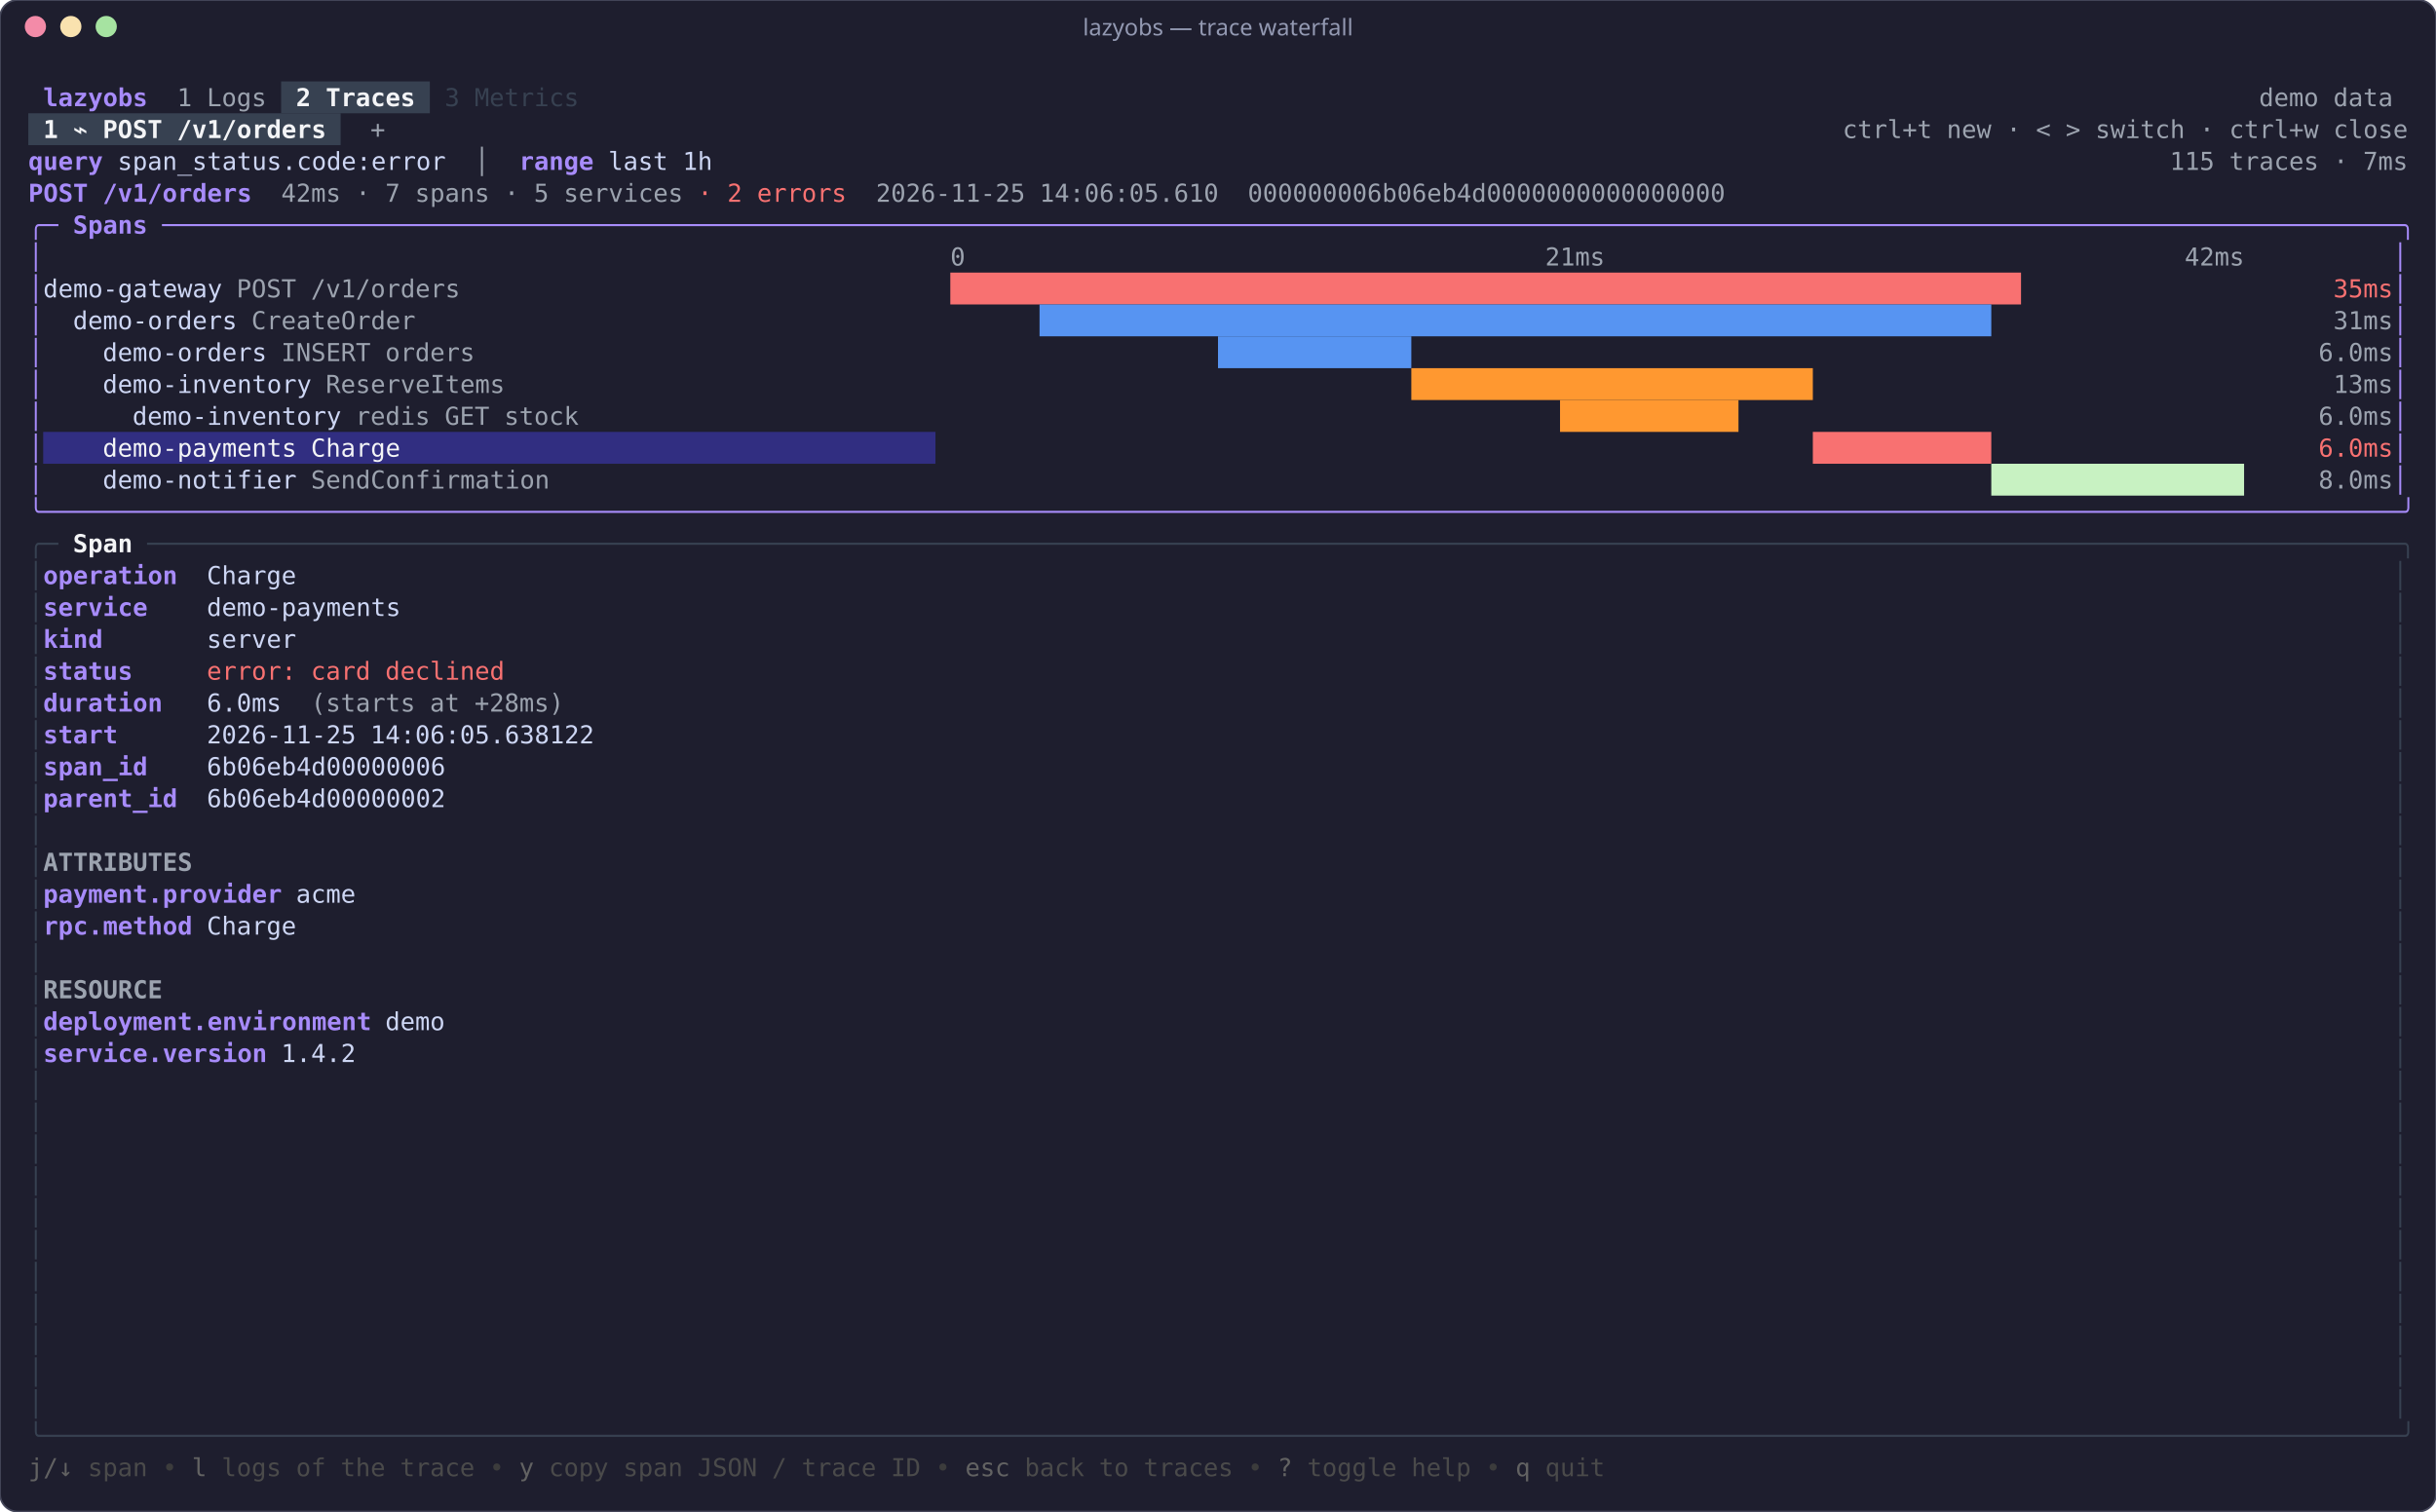
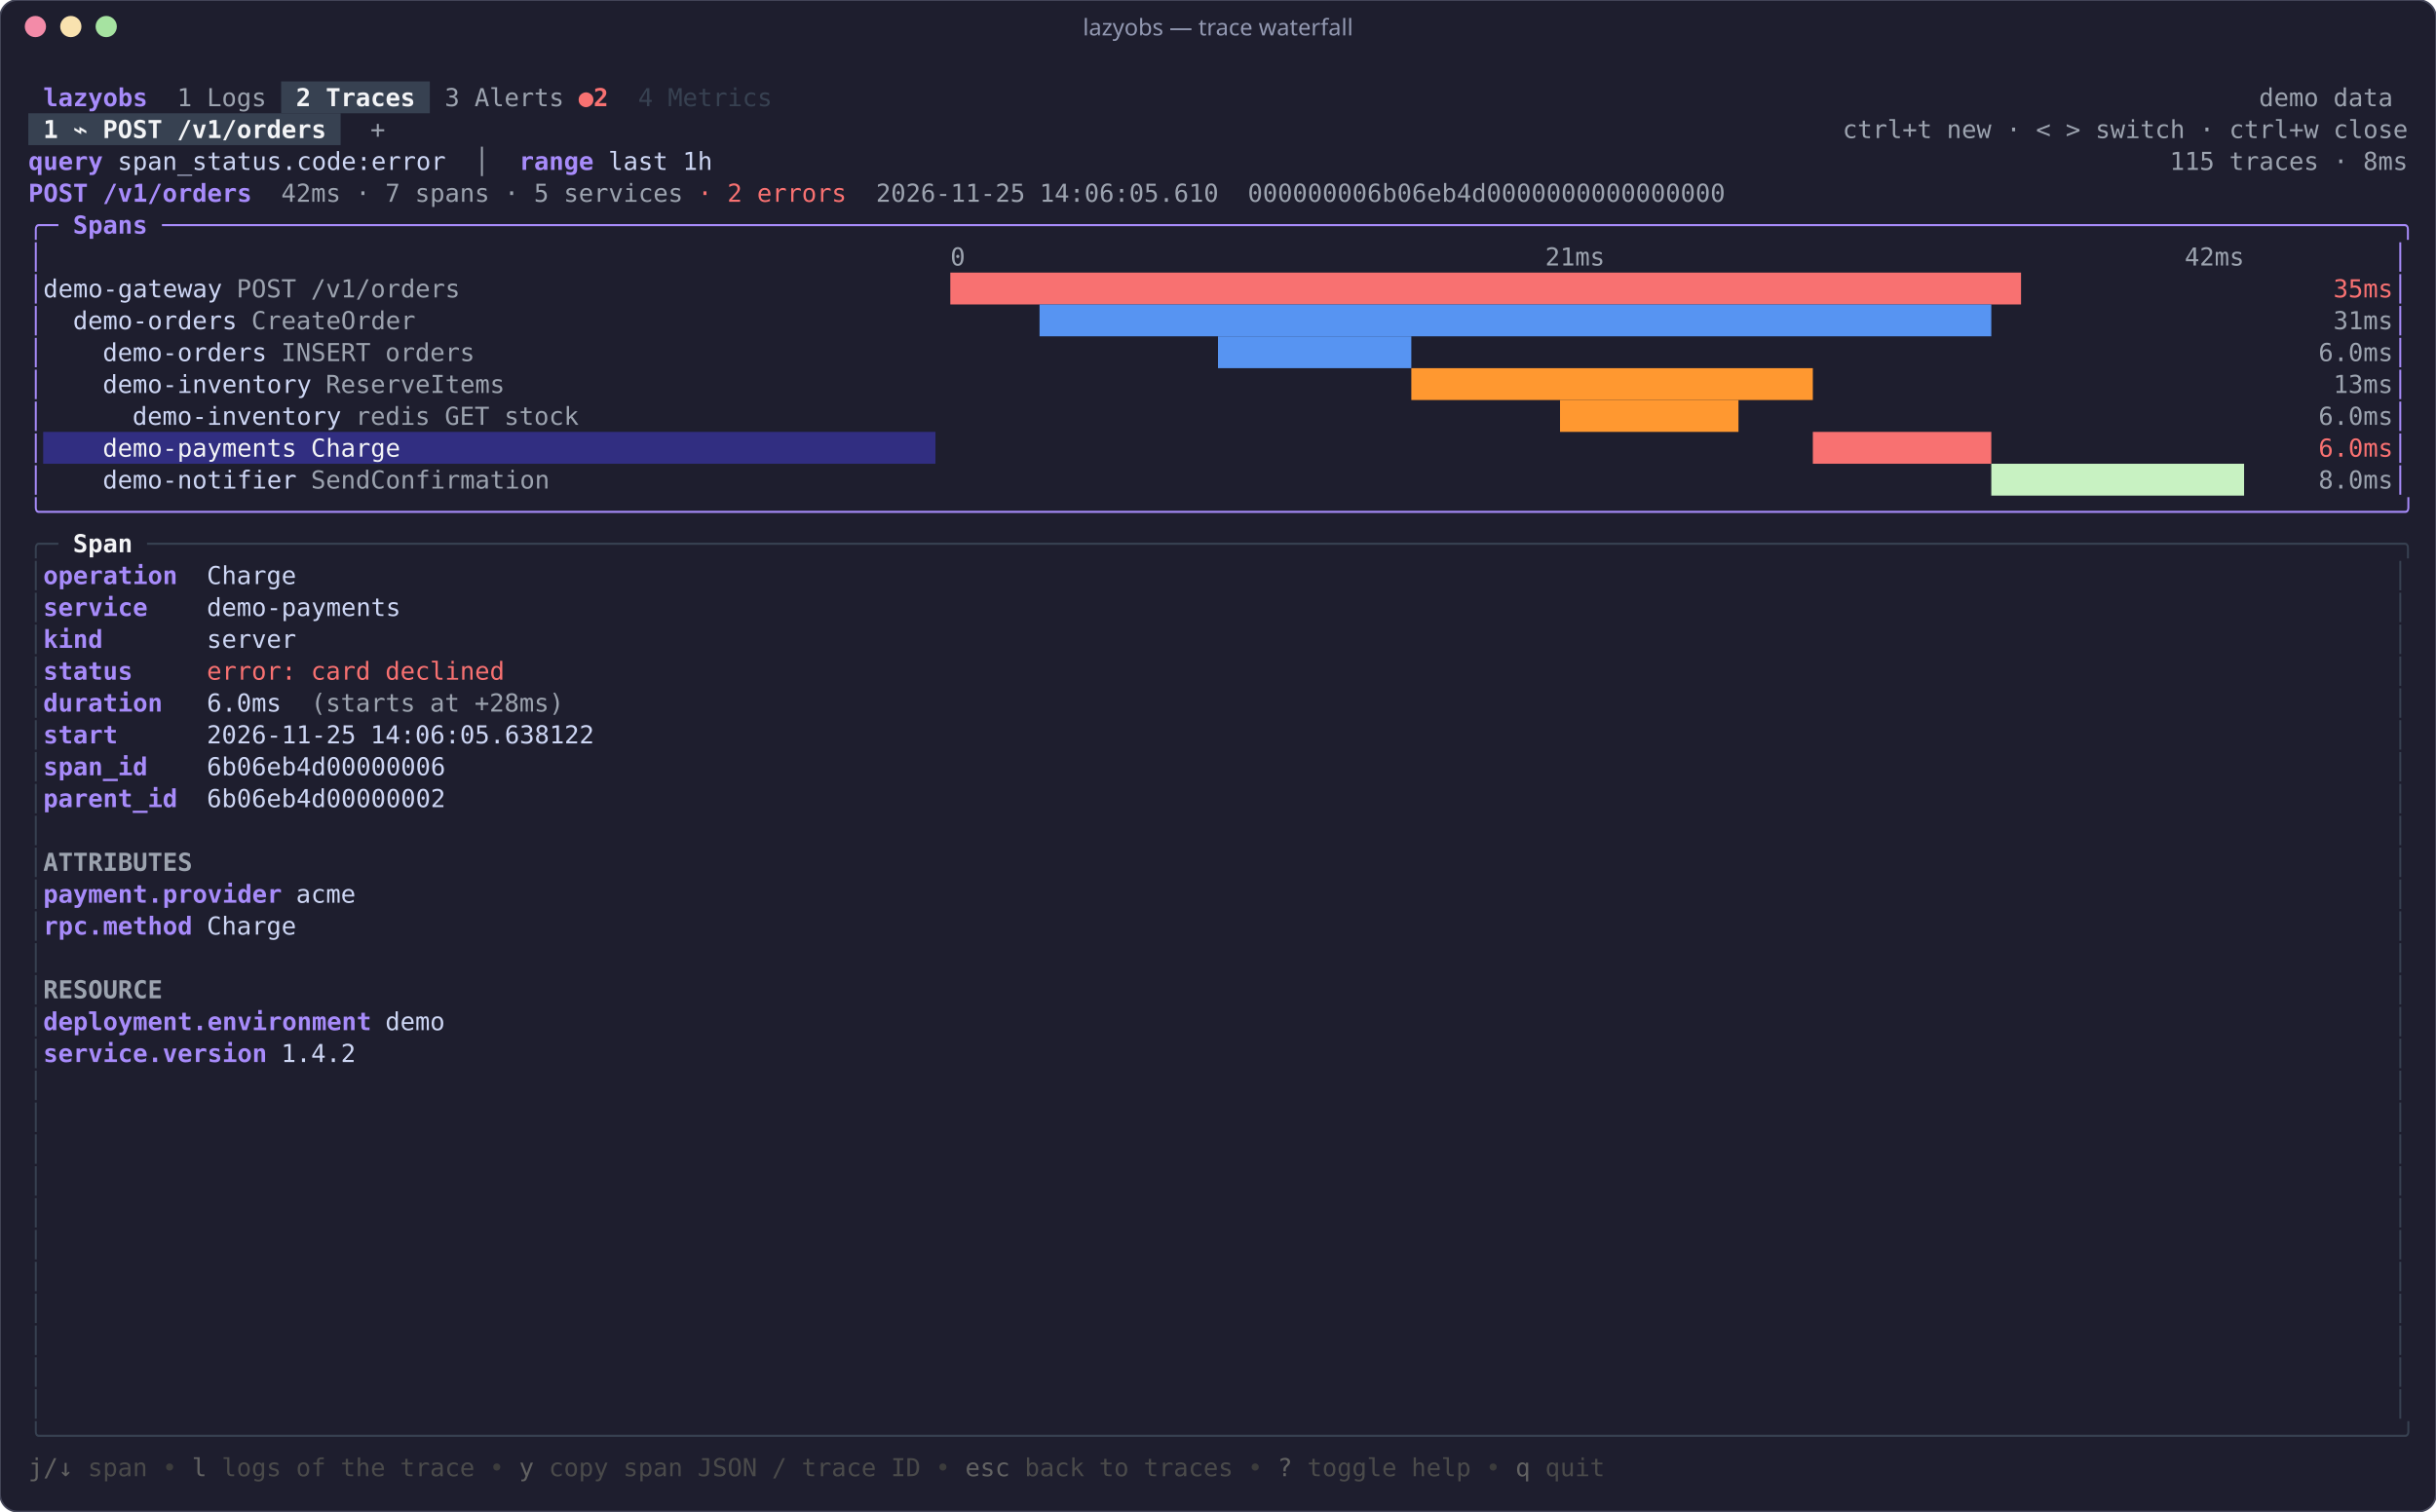
<svg xmlns="http://www.w3.org/2000/svg" width="1376" height="854" viewBox="0 0 1376 854">
  <rect width="100%" height="100%" rx="10" fill="#1e1e2e" stroke="#45475a" />
  <circle cx="20" cy="15" r="6" fill="#f38ba8" />
  <circle cx="40" cy="15" r="6" fill="#f9e2af" />
  <circle cx="60" cy="15" r="6" fill="#a6e3a1" />
  <text x="688" y="20" fill="#9399b2" font-family="sans-serif" font-size="13" text-anchor="middle">lazyobs — trace waterfall</text>
  <g font-family="JetBrains Mono, SF Mono, Menlo, Consolas, DejaVu Sans Mono, monospace" font-size="14" xml:space="preserve">
    <rect x="158.8" y="46.0" width="84.0" height="18.0" fill="#374151" />
    <text x="24.4" y="60.0" fill="#a78bfa" textLength="58.8" lengthAdjust="spacingAndGlyphs" font-weight="bold">lazyobs</text>
    <text x="100.0" y="60.0" fill="#9ca3af" textLength="8.4" lengthAdjust="spacingAndGlyphs">1</text>
    <text x="116.8" y="60.0" fill="#9ca3af" textLength="33.6" lengthAdjust="spacingAndGlyphs">Logs</text>
    <text x="167.2" y="60.0" fill="#f3f4f6" textLength="8.4" lengthAdjust="spacingAndGlyphs" font-weight="bold">2</text>
    <text x="184.0" y="60.0" fill="#f3f4f6" textLength="50.4" lengthAdjust="spacingAndGlyphs" font-weight="bold">Traces</text>
-     <text x="251.2" y="60.0" fill="#374151" textLength="8.4" lengthAdjust="spacingAndGlyphs">3</text>
-     <text x="268.0" y="60.0" fill="#374151" textLength="58.8" lengthAdjust="spacingAndGlyphs">Metrics</text>
+     <text x="251.2" y="60.0" fill="#9ca3af" textLength="8.4" lengthAdjust="spacingAndGlyphs">3</text>
+     <text x="268.0" y="60.0" fill="#9ca3af" textLength="50.4" lengthAdjust="spacingAndGlyphs">Alerts</text>
+     <text x="326.8" y="60.0" fill="#f87171" textLength="16.8" lengthAdjust="spacingAndGlyphs" font-weight="bold">●2</text>
+     <text x="360.4" y="60.0" fill="#374151" textLength="8.4" lengthAdjust="spacingAndGlyphs">4</text>
+     <text x="377.2" y="60.0" fill="#374151" textLength="58.8" lengthAdjust="spacingAndGlyphs">Metrics</text>
    <text x="1276.0" y="60.0" fill="#9ca3af" textLength="33.6" lengthAdjust="spacingAndGlyphs">demo</text>
    <text x="1318.0" y="60.0" fill="#9ca3af" textLength="33.6" lengthAdjust="spacingAndGlyphs">data</text>
    <rect x="16.0" y="64.0" width="176.4" height="18.0" fill="#374151" />
    <text x="24.4" y="78.0" fill="#f3f4f6" textLength="8.4" lengthAdjust="spacingAndGlyphs" font-weight="bold">1</text>
    <text x="41.2" y="78.0" fill="#f3f4f6" textLength="8.4" lengthAdjust="spacingAndGlyphs" font-weight="bold">⌁</text>
    <text x="58.0" y="78.0" fill="#f3f4f6" textLength="33.6" lengthAdjust="spacingAndGlyphs" font-weight="bold">POST</text>
    <text x="100.0" y="78.0" fill="#f3f4f6" textLength="84.0" lengthAdjust="spacingAndGlyphs" font-weight="bold">/v1/orders</text>
    <text x="209.2" y="78.0" fill="#9ca3af" textLength="8.4" lengthAdjust="spacingAndGlyphs">+</text>
    <text x="1040.8" y="78.0" fill="#9ca3af" textLength="50.4" lengthAdjust="spacingAndGlyphs">ctrl+t</text>
    <text x="1099.6" y="78.0" fill="#9ca3af" textLength="25.2" lengthAdjust="spacingAndGlyphs">new</text>
    <text x="1133.2" y="78.0" fill="#9ca3af" textLength="8.4" lengthAdjust="spacingAndGlyphs">·</text>
    <text x="1150.0" y="78.0" fill="#9ca3af" textLength="8.4" lengthAdjust="spacingAndGlyphs">&lt;</text>
    <text x="1166.8" y="78.0" fill="#9ca3af" textLength="8.4" lengthAdjust="spacingAndGlyphs">&gt;</text>
    <text x="1183.6" y="78.0" fill="#9ca3af" textLength="50.4" lengthAdjust="spacingAndGlyphs">switch</text>
    <text x="1242.4" y="78.0" fill="#9ca3af" textLength="8.4" lengthAdjust="spacingAndGlyphs">·</text>
    <text x="1259.2" y="78.0" fill="#9ca3af" textLength="50.4" lengthAdjust="spacingAndGlyphs">ctrl+w</text>
    <text x="1318.0" y="78.0" fill="#9ca3af" textLength="42.0" lengthAdjust="spacingAndGlyphs">close</text>
    <text x="16.0" y="96.0" fill="#a78bfa" textLength="42.0" lengthAdjust="spacingAndGlyphs" font-weight="bold">query</text>
    <text x="66.4" y="96.0" fill="#cdd6f4" textLength="184.8" lengthAdjust="spacingAndGlyphs">span_status.code:error</text>
    <text x="268.0" y="96.0" fill="#9ca3af" textLength="8.4" lengthAdjust="spacingAndGlyphs">│</text>
    <text x="293.2" y="96.0" fill="#a78bfa" textLength="42.0" lengthAdjust="spacingAndGlyphs" font-weight="bold">range</text>
    <text x="343.6" y="96.0" fill="#cdd6f4" textLength="33.6" lengthAdjust="spacingAndGlyphs">last</text>
    <text x="385.6" y="96.0" fill="#cdd6f4" textLength="16.8" lengthAdjust="spacingAndGlyphs">1h</text>
    <text x="1225.6" y="96.0" fill="#9ca3af" textLength="25.2" lengthAdjust="spacingAndGlyphs">115</text>
    <text x="1259.2" y="96.0" fill="#9ca3af" textLength="50.4" lengthAdjust="spacingAndGlyphs">traces</text>
    <text x="1318.0" y="96.0" fill="#9ca3af" textLength="8.4" lengthAdjust="spacingAndGlyphs">·</text>
-     <text x="1334.8" y="96.0" fill="#9ca3af" textLength="25.2" lengthAdjust="spacingAndGlyphs">7ms</text>
+     <text x="1334.8" y="96.0" fill="#9ca3af" textLength="25.2" lengthAdjust="spacingAndGlyphs">8ms</text>
    <text x="16.0" y="114.0" fill="#a78bfa" textLength="33.6" lengthAdjust="spacingAndGlyphs" font-weight="bold">POST</text>
    <text x="58.0" y="114.0" fill="#a78bfa" textLength="84.0" lengthAdjust="spacingAndGlyphs" font-weight="bold">/v1/orders</text>
    <text x="158.8" y="114.0" fill="#9ca3af" textLength="33.6" lengthAdjust="spacingAndGlyphs">42ms</text>
    <text x="200.8" y="114.0" fill="#9ca3af" textLength="8.4" lengthAdjust="spacingAndGlyphs">·</text>
    <text x="217.6" y="114.0" fill="#9ca3af" textLength="8.4" lengthAdjust="spacingAndGlyphs">7</text>
    <text x="234.4" y="114.0" fill="#9ca3af" textLength="42.0" lengthAdjust="spacingAndGlyphs">spans</text>
    <text x="284.8" y="114.0" fill="#9ca3af" textLength="8.4" lengthAdjust="spacingAndGlyphs">·</text>
    <text x="301.6" y="114.0" fill="#9ca3af" textLength="8.4" lengthAdjust="spacingAndGlyphs">5</text>
    <text x="318.4" y="114.0" fill="#9ca3af" textLength="67.2" lengthAdjust="spacingAndGlyphs">services</text>
    <text x="394.0" y="114.0" fill="#f87171" textLength="8.4" lengthAdjust="spacingAndGlyphs">·</text>
    <text x="410.8" y="114.0" fill="#f87171" textLength="8.4" lengthAdjust="spacingAndGlyphs">2</text>
    <text x="427.6" y="114.0" fill="#f87171" textLength="50.4" lengthAdjust="spacingAndGlyphs">errors</text>
    <text x="494.8" y="114.0" fill="#9ca3af" textLength="84.0" lengthAdjust="spacingAndGlyphs">2026-11-25</text>
    <text x="587.2" y="114.0" fill="#9ca3af" textLength="100.8" lengthAdjust="spacingAndGlyphs">14:06:05.610</text>
    <text x="704.8" y="114.0" fill="#9ca3af" textLength="268.8" lengthAdjust="spacingAndGlyphs">000000006b06eb4d0000000000000000</text>
    <text x="16.0" y="132.0" fill="#a78bfa" textLength="16.8" lengthAdjust="spacingAndGlyphs">╭─</text>
    <text x="41.2" y="132.0" fill="#a78bfa" textLength="42.0" lengthAdjust="spacingAndGlyphs" font-weight="bold">Spans</text>
    <text x="91.6" y="132.0" fill="#a78bfa" textLength="1268.4" lengthAdjust="spacingAndGlyphs">──────────────────────────────────────────────────────────────────────────────────────────────────────────────────────────────────────────────────────╮</text>
    <text x="16.0" y="150.0" fill="#a78bfa" textLength="8.4" lengthAdjust="spacingAndGlyphs">│</text>
    <text x="536.8" y="150.0" fill="#9ca3af" textLength="8.4" lengthAdjust="spacingAndGlyphs">0</text>
    <text x="872.8" y="150.0" fill="#9ca3af" textLength="33.6" lengthAdjust="spacingAndGlyphs">21ms</text>
    <text x="1234.0" y="150.0" fill="#9ca3af" textLength="33.6" lengthAdjust="spacingAndGlyphs">42ms</text>
    <text x="1351.6" y="150.0" fill="#a78bfa" textLength="8.4" lengthAdjust="spacingAndGlyphs">│</text>
    <text x="16.0" y="168.0" fill="#a78bfa" textLength="8.4" lengthAdjust="spacingAndGlyphs">│</text>
    <text x="24.4" y="168.0" fill="#cdd6f4" textLength="100.8" lengthAdjust="spacingAndGlyphs">demo-gateway</text>
    <text x="133.6" y="168.0" fill="#9ca3af" textLength="33.6" lengthAdjust="spacingAndGlyphs">POST</text>
    <text x="175.6" y="168.0" fill="#9ca3af" textLength="84.0" lengthAdjust="spacingAndGlyphs">/v1/orders</text>
    <rect x="536.8" y="154.0" width="604.8" height="18.0" fill="#f87171" />
    <text x="1318.0" y="168.0" fill="#f87171" textLength="33.6" lengthAdjust="spacingAndGlyphs">35ms</text>
    <text x="1351.6" y="168.0" fill="#a78bfa" textLength="8.4" lengthAdjust="spacingAndGlyphs">│</text>
    <text x="16.0" y="186.0" fill="#a78bfa" textLength="8.4" lengthAdjust="spacingAndGlyphs">│</text>
    <text x="41.2" y="186.0" fill="#cdd6f4" textLength="92.4" lengthAdjust="spacingAndGlyphs">demo-orders</text>
    <text x="142.0" y="186.0" fill="#9ca3af" textLength="92.4" lengthAdjust="spacingAndGlyphs">CreateOrder</text>
    <rect x="587.2" y="172.0" width="537.6" height="18.0" fill="#5794f2" />
    <text x="1318.0" y="186.0" fill="#9ca3af" textLength="33.6" lengthAdjust="spacingAndGlyphs">31ms</text>
    <text x="1351.6" y="186.0" fill="#a78bfa" textLength="8.4" lengthAdjust="spacingAndGlyphs">│</text>
    <text x="16.0" y="204.0" fill="#a78bfa" textLength="8.4" lengthAdjust="spacingAndGlyphs">│</text>
    <text x="58.0" y="204.0" fill="#cdd6f4" textLength="92.4" lengthAdjust="spacingAndGlyphs">demo-orders</text>
    <text x="158.8" y="204.0" fill="#9ca3af" textLength="50.4" lengthAdjust="spacingAndGlyphs">INSERT</text>
    <text x="217.6" y="204.0" fill="#9ca3af" textLength="50.4" lengthAdjust="spacingAndGlyphs">orders</text>
    <rect x="688.0" y="190.0" width="109.2" height="18.0" fill="#5794f2" />
    <text x="1309.6" y="204.0" fill="#9ca3af" textLength="42.0" lengthAdjust="spacingAndGlyphs">6.0ms</text>
    <text x="1351.6" y="204.0" fill="#a78bfa" textLength="8.4" lengthAdjust="spacingAndGlyphs">│</text>
    <text x="16.0" y="222.0" fill="#a78bfa" textLength="8.4" lengthAdjust="spacingAndGlyphs">│</text>
    <text x="58.0" y="222.0" fill="#cdd6f4" textLength="117.6" lengthAdjust="spacingAndGlyphs">demo-inventory</text>
    <text x="184.0" y="222.0" fill="#9ca3af" textLength="100.8" lengthAdjust="spacingAndGlyphs">ReserveItems</text>
    <rect x="797.2" y="208.0" width="226.8" height="18.0" fill="#ff9830" />
    <text x="1318.0" y="222.0" fill="#9ca3af" textLength="33.6" lengthAdjust="spacingAndGlyphs">13ms</text>
    <text x="1351.6" y="222.0" fill="#a78bfa" textLength="8.4" lengthAdjust="spacingAndGlyphs">│</text>
    <text x="16.0" y="240.0" fill="#a78bfa" textLength="8.4" lengthAdjust="spacingAndGlyphs">│</text>
    <text x="74.8" y="240.0" fill="#cdd6f4" textLength="117.6" lengthAdjust="spacingAndGlyphs">demo-inventory</text>
    <text x="200.8" y="240.0" fill="#9ca3af" textLength="42.0" lengthAdjust="spacingAndGlyphs">redis</text>
    <text x="251.2" y="240.0" fill="#9ca3af" textLength="25.2" lengthAdjust="spacingAndGlyphs">GET</text>
    <text x="284.8" y="240.0" fill="#9ca3af" textLength="42.0" lengthAdjust="spacingAndGlyphs">stock</text>
    <rect x="881.2" y="226.0" width="100.8" height="18.0" fill="#ff9830" />
    <text x="1309.6" y="240.0" fill="#9ca3af" textLength="42.0" lengthAdjust="spacingAndGlyphs">6.0ms</text>
    <text x="1351.6" y="240.0" fill="#a78bfa" textLength="8.4" lengthAdjust="spacingAndGlyphs">│</text>
    <rect x="24.4" y="244.0" width="504.0" height="18.0" fill="#312e81" />
    <text x="16.0" y="258.0" fill="#a78bfa" textLength="8.4" lengthAdjust="spacingAndGlyphs">│</text>
    <text x="58.0" y="258.0" fill="#f3f4f6" textLength="109.2" lengthAdjust="spacingAndGlyphs">demo-payments</text>
    <text x="175.6" y="258.0" fill="#f3f4f6" textLength="50.4" lengthAdjust="spacingAndGlyphs">Charge</text>
    <rect x="1024.0" y="244.0" width="100.8" height="18.0" fill="#f87171" />
    <text x="1309.6" y="258.0" fill="#f87171" textLength="42.0" lengthAdjust="spacingAndGlyphs">6.0ms</text>
    <text x="1351.6" y="258.0" fill="#a78bfa" textLength="8.4" lengthAdjust="spacingAndGlyphs">│</text>
    <text x="16.0" y="276.0" fill="#a78bfa" textLength="8.4" lengthAdjust="spacingAndGlyphs">│</text>
    <text x="58.0" y="276.0" fill="#cdd6f4" textLength="109.2" lengthAdjust="spacingAndGlyphs">demo-notifier</text>
    <text x="175.6" y="276.0" fill="#9ca3af" textLength="134.4" lengthAdjust="spacingAndGlyphs">SendConfirmation</text>
    <rect x="1124.8" y="262.0" width="142.8" height="18.0" fill="#c8f2c2" />
    <text x="1309.6" y="276.0" fill="#9ca3af" textLength="42.0" lengthAdjust="spacingAndGlyphs">8.0ms</text>
    <text x="1351.6" y="276.0" fill="#a78bfa" textLength="8.4" lengthAdjust="spacingAndGlyphs">│</text>
    <text x="16.0" y="294.0" fill="#a78bfa" textLength="1344.0" lengthAdjust="spacingAndGlyphs">╰──────────────────────────────────────────────────────────────────────────────────────────────────────────────────────────────────────────────────────────────╯</text>
    <text x="16.0" y="312.0" fill="#374151" textLength="16.8" lengthAdjust="spacingAndGlyphs">╭─</text>
    <text x="41.2" y="312.0" fill="#f3f4f6" textLength="33.6" lengthAdjust="spacingAndGlyphs" font-weight="bold">Span</text>
    <text x="83.2" y="312.0" fill="#374151" textLength="1276.8" lengthAdjust="spacingAndGlyphs">───────────────────────────────────────────────────────────────────────────────────────────────────────────────────────────────────────────────────────╮</text>
    <text x="16.0" y="330.0" fill="#374151" textLength="8.4" lengthAdjust="spacingAndGlyphs">│</text>
    <text x="24.4" y="330.0" fill="#a78bfa" textLength="75.6" lengthAdjust="spacingAndGlyphs" font-weight="bold">operation</text>
    <text x="116.8" y="330.0" fill="#cdd6f4" textLength="50.4" lengthAdjust="spacingAndGlyphs">Charge</text>
    <text x="1351.6" y="330.0" fill="#374151" textLength="8.4" lengthAdjust="spacingAndGlyphs">│</text>
    <text x="16.0" y="348.0" fill="#374151" textLength="8.4" lengthAdjust="spacingAndGlyphs">│</text>
    <text x="24.4" y="348.0" fill="#a78bfa" textLength="58.8" lengthAdjust="spacingAndGlyphs" font-weight="bold">service</text>
    <text x="116.8" y="348.0" fill="#cdd6f4" textLength="109.2" lengthAdjust="spacingAndGlyphs">demo-payments</text>
    <text x="1351.6" y="348.0" fill="#374151" textLength="8.4" lengthAdjust="spacingAndGlyphs">│</text>
    <text x="16.0" y="366.0" fill="#374151" textLength="8.4" lengthAdjust="spacingAndGlyphs">│</text>
    <text x="24.4" y="366.0" fill="#a78bfa" textLength="33.6" lengthAdjust="spacingAndGlyphs" font-weight="bold">kind</text>
    <text x="116.8" y="366.0" fill="#cdd6f4" textLength="50.4" lengthAdjust="spacingAndGlyphs">server</text>
    <text x="1351.6" y="366.0" fill="#374151" textLength="8.4" lengthAdjust="spacingAndGlyphs">│</text>
    <text x="16.0" y="384.0" fill="#374151" textLength="8.4" lengthAdjust="spacingAndGlyphs">│</text>
    <text x="24.4" y="384.0" fill="#a78bfa" textLength="50.4" lengthAdjust="spacingAndGlyphs" font-weight="bold">status</text>
    <text x="116.8" y="384.0" fill="#f87171" textLength="50.4" lengthAdjust="spacingAndGlyphs">error:</text>
    <text x="175.6" y="384.0" fill="#f87171" textLength="33.6" lengthAdjust="spacingAndGlyphs">card</text>
    <text x="217.6" y="384.0" fill="#f87171" textLength="67.2" lengthAdjust="spacingAndGlyphs">declined</text>
    <text x="1351.6" y="384.0" fill="#374151" textLength="8.4" lengthAdjust="spacingAndGlyphs">│</text>
    <text x="16.0" y="402.0" fill="#374151" textLength="8.4" lengthAdjust="spacingAndGlyphs">│</text>
    <text x="24.4" y="402.0" fill="#a78bfa" textLength="67.2" lengthAdjust="spacingAndGlyphs" font-weight="bold">duration</text>
    <text x="116.8" y="402.0" fill="#cdd6f4" textLength="42.0" lengthAdjust="spacingAndGlyphs">6.0ms</text>
    <text x="175.6" y="402.0" fill="#9ca3af" textLength="58.8" lengthAdjust="spacingAndGlyphs">(starts</text>
    <text x="242.8" y="402.0" fill="#9ca3af" textLength="16.8" lengthAdjust="spacingAndGlyphs">at</text>
    <text x="268.0" y="402.0" fill="#9ca3af" textLength="50.4" lengthAdjust="spacingAndGlyphs">+28ms)</text>
    <text x="1351.6" y="402.0" fill="#374151" textLength="8.4" lengthAdjust="spacingAndGlyphs">│</text>
    <text x="16.0" y="420.0" fill="#374151" textLength="8.4" lengthAdjust="spacingAndGlyphs">│</text>
    <text x="24.4" y="420.0" fill="#a78bfa" textLength="42.0" lengthAdjust="spacingAndGlyphs" font-weight="bold">start</text>
    <text x="116.8" y="420.0" fill="#cdd6f4" textLength="84.0" lengthAdjust="spacingAndGlyphs">2026-11-25</text>
    <text x="209.2" y="420.0" fill="#cdd6f4" textLength="126.0" lengthAdjust="spacingAndGlyphs">14:06:05.638122</text>
    <text x="1351.6" y="420.0" fill="#374151" textLength="8.4" lengthAdjust="spacingAndGlyphs">│</text>
    <text x="16.0" y="438.0" fill="#374151" textLength="8.4" lengthAdjust="spacingAndGlyphs">│</text>
    <text x="24.4" y="438.0" fill="#a78bfa" textLength="58.8" lengthAdjust="spacingAndGlyphs" font-weight="bold">span_id</text>
    <text x="116.8" y="438.0" fill="#cdd6f4" textLength="134.4" lengthAdjust="spacingAndGlyphs">6b06eb4d00000006</text>
    <text x="1351.6" y="438.0" fill="#374151" textLength="8.4" lengthAdjust="spacingAndGlyphs">│</text>
    <text x="16.0" y="456.0" fill="#374151" textLength="8.4" lengthAdjust="spacingAndGlyphs">│</text>
    <text x="24.4" y="456.0" fill="#a78bfa" textLength="75.6" lengthAdjust="spacingAndGlyphs" font-weight="bold">parent_id</text>
    <text x="116.8" y="456.0" fill="#cdd6f4" textLength="134.4" lengthAdjust="spacingAndGlyphs">6b06eb4d00000002</text>
    <text x="1351.6" y="456.0" fill="#374151" textLength="8.4" lengthAdjust="spacingAndGlyphs">│</text>
    <text x="16.0" y="474.0" fill="#374151" textLength="8.4" lengthAdjust="spacingAndGlyphs">│</text>
    <text x="1351.6" y="474.0" fill="#374151" textLength="8.4" lengthAdjust="spacingAndGlyphs">│</text>
    <text x="16.0" y="492.0" fill="#374151" textLength="8.4" lengthAdjust="spacingAndGlyphs">│</text>
    <text x="24.4" y="492.0" fill="#9ca3af" textLength="84.0" lengthAdjust="spacingAndGlyphs" font-weight="bold">ATTRIBUTES</text>
    <text x="1351.6" y="492.0" fill="#374151" textLength="8.4" lengthAdjust="spacingAndGlyphs">│</text>
    <text x="16.0" y="510.0" fill="#374151" textLength="8.4" lengthAdjust="spacingAndGlyphs">│</text>
    <text x="24.4" y="510.0" fill="#a78bfa" textLength="134.4" lengthAdjust="spacingAndGlyphs" font-weight="bold">payment.provider</text>
    <text x="167.2" y="510.0" fill="#cdd6f4" textLength="33.6" lengthAdjust="spacingAndGlyphs">acme</text>
    <text x="1351.6" y="510.0" fill="#374151" textLength="8.4" lengthAdjust="spacingAndGlyphs">│</text>
    <text x="16.0" y="528.0" fill="#374151" textLength="8.4" lengthAdjust="spacingAndGlyphs">│</text>
    <text x="24.4" y="528.0" fill="#a78bfa" textLength="84.0" lengthAdjust="spacingAndGlyphs" font-weight="bold">rpc.method</text>
    <text x="116.8" y="528.0" fill="#cdd6f4" textLength="50.4" lengthAdjust="spacingAndGlyphs">Charge</text>
    <text x="1351.6" y="528.0" fill="#374151" textLength="8.4" lengthAdjust="spacingAndGlyphs">│</text>
    <text x="16.0" y="546.0" fill="#374151" textLength="8.4" lengthAdjust="spacingAndGlyphs">│</text>
    <text x="1351.6" y="546.0" fill="#374151" textLength="8.4" lengthAdjust="spacingAndGlyphs">│</text>
    <text x="16.0" y="564.0" fill="#374151" textLength="8.4" lengthAdjust="spacingAndGlyphs">│</text>
    <text x="24.4" y="564.0" fill="#9ca3af" textLength="67.2" lengthAdjust="spacingAndGlyphs" font-weight="bold">RESOURCE</text>
    <text x="1351.6" y="564.0" fill="#374151" textLength="8.4" lengthAdjust="spacingAndGlyphs">│</text>
    <text x="16.0" y="582.0" fill="#374151" textLength="8.4" lengthAdjust="spacingAndGlyphs">│</text>
    <text x="24.4" y="582.0" fill="#a78bfa" textLength="184.8" lengthAdjust="spacingAndGlyphs" font-weight="bold">deployment.environment</text>
    <text x="217.6" y="582.0" fill="#cdd6f4" textLength="33.6" lengthAdjust="spacingAndGlyphs">demo</text>
    <text x="1351.6" y="582.0" fill="#374151" textLength="8.4" lengthAdjust="spacingAndGlyphs">│</text>
    <text x="16.0" y="600.0" fill="#374151" textLength="8.4" lengthAdjust="spacingAndGlyphs">│</text>
    <text x="24.4" y="600.0" fill="#a78bfa" textLength="126.0" lengthAdjust="spacingAndGlyphs" font-weight="bold">service.version</text>
    <text x="158.8" y="600.0" fill="#cdd6f4" textLength="42.0" lengthAdjust="spacingAndGlyphs">1.4.2</text>
    <text x="1351.6" y="600.0" fill="#374151" textLength="8.4" lengthAdjust="spacingAndGlyphs">│</text>
    <text x="16.0" y="618.0" fill="#374151" textLength="8.4" lengthAdjust="spacingAndGlyphs">│</text>
    <text x="1351.6" y="618.0" fill="#374151" textLength="8.4" lengthAdjust="spacingAndGlyphs">│</text>
    <text x="16.0" y="636.0" fill="#374151" textLength="8.4" lengthAdjust="spacingAndGlyphs">│</text>
    <text x="1351.6" y="636.0" fill="#374151" textLength="8.4" lengthAdjust="spacingAndGlyphs">│</text>
    <text x="16.0" y="654.0" fill="#374151" textLength="8.4" lengthAdjust="spacingAndGlyphs">│</text>
    <text x="1351.6" y="654.0" fill="#374151" textLength="8.4" lengthAdjust="spacingAndGlyphs">│</text>
    <text x="16.0" y="672.0" fill="#374151" textLength="8.4" lengthAdjust="spacingAndGlyphs">│</text>
    <text x="1351.6" y="672.0" fill="#374151" textLength="8.4" lengthAdjust="spacingAndGlyphs">│</text>
    <text x="16.0" y="690.0" fill="#374151" textLength="8.4" lengthAdjust="spacingAndGlyphs">│</text>
    <text x="1351.6" y="690.0" fill="#374151" textLength="8.4" lengthAdjust="spacingAndGlyphs">│</text>
    <text x="16.0" y="708.0" fill="#374151" textLength="8.4" lengthAdjust="spacingAndGlyphs">│</text>
    <text x="1351.6" y="708.0" fill="#374151" textLength="8.4" lengthAdjust="spacingAndGlyphs">│</text>
    <text x="16.0" y="726.0" fill="#374151" textLength="8.4" lengthAdjust="spacingAndGlyphs">│</text>
    <text x="1351.6" y="726.0" fill="#374151" textLength="8.4" lengthAdjust="spacingAndGlyphs">│</text>
    <text x="16.0" y="744.0" fill="#374151" textLength="8.4" lengthAdjust="spacingAndGlyphs">│</text>
    <text x="1351.6" y="744.0" fill="#374151" textLength="8.4" lengthAdjust="spacingAndGlyphs">│</text>
    <text x="16.0" y="762.0" fill="#374151" textLength="8.4" lengthAdjust="spacingAndGlyphs">│</text>
    <text x="1351.6" y="762.0" fill="#374151" textLength="8.4" lengthAdjust="spacingAndGlyphs">│</text>
    <text x="16.0" y="780.0" fill="#374151" textLength="8.4" lengthAdjust="spacingAndGlyphs">│</text>
    <text x="1351.6" y="780.0" fill="#374151" textLength="8.4" lengthAdjust="spacingAndGlyphs">│</text>
    <text x="16.0" y="798.0" fill="#374151" textLength="8.4" lengthAdjust="spacingAndGlyphs">│</text>
    <text x="1351.6" y="798.0" fill="#374151" textLength="8.4" lengthAdjust="spacingAndGlyphs">│</text>
    <text x="16.0" y="816.0" fill="#374151" textLength="1344.0" lengthAdjust="spacingAndGlyphs">╰──────────────────────────────────────────────────────────────────────────────────────────────────────────────────────────────────────────────────────────────╯</text>
    <text x="16.0" y="834.0" fill="#626262" textLength="25.2" lengthAdjust="spacingAndGlyphs">j/↓</text>
    <text x="49.6" y="834.0" fill="#4a4a4a" textLength="33.6" lengthAdjust="spacingAndGlyphs">span</text>
    <text x="91.6" y="834.0" fill="#3c3c3c" textLength="8.4" lengthAdjust="spacingAndGlyphs">•</text>
    <text x="108.4" y="834.0" fill="#626262" textLength="8.4" lengthAdjust="spacingAndGlyphs">l</text>
    <text x="125.2" y="834.0" fill="#4a4a4a" textLength="33.6" lengthAdjust="spacingAndGlyphs">logs</text>
    <text x="167.2" y="834.0" fill="#4a4a4a" textLength="16.8" lengthAdjust="spacingAndGlyphs">of</text>
    <text x="192.4" y="834.0" fill="#4a4a4a" textLength="25.2" lengthAdjust="spacingAndGlyphs">the</text>
    <text x="226.0" y="834.0" fill="#4a4a4a" textLength="42.0" lengthAdjust="spacingAndGlyphs">trace</text>
    <text x="276.4" y="834.0" fill="#3c3c3c" textLength="8.4" lengthAdjust="spacingAndGlyphs">•</text>
    <text x="293.2" y="834.0" fill="#626262" textLength="8.4" lengthAdjust="spacingAndGlyphs">y</text>
    <text x="310.0" y="834.0" fill="#4a4a4a" textLength="33.6" lengthAdjust="spacingAndGlyphs">copy</text>
    <text x="352.0" y="834.0" fill="#4a4a4a" textLength="33.6" lengthAdjust="spacingAndGlyphs">span</text>
    <text x="394.0" y="834.0" fill="#4a4a4a" textLength="33.6" lengthAdjust="spacingAndGlyphs">JSON</text>
    <text x="436.0" y="834.0" fill="#4a4a4a" textLength="8.4" lengthAdjust="spacingAndGlyphs">/</text>
    <text x="452.8" y="834.0" fill="#4a4a4a" textLength="42.0" lengthAdjust="spacingAndGlyphs">trace</text>
    <text x="503.2" y="834.0" fill="#4a4a4a" textLength="16.8" lengthAdjust="spacingAndGlyphs">ID</text>
    <text x="528.4" y="834.0" fill="#3c3c3c" textLength="8.4" lengthAdjust="spacingAndGlyphs">•</text>
    <text x="545.2" y="834.0" fill="#626262" textLength="25.2" lengthAdjust="spacingAndGlyphs">esc</text>
    <text x="578.8" y="834.0" fill="#4a4a4a" textLength="33.6" lengthAdjust="spacingAndGlyphs">back</text>
    <text x="620.8" y="834.0" fill="#4a4a4a" textLength="16.8" lengthAdjust="spacingAndGlyphs">to</text>
    <text x="646.0" y="834.0" fill="#4a4a4a" textLength="50.4" lengthAdjust="spacingAndGlyphs">traces</text>
    <text x="704.8" y="834.0" fill="#3c3c3c" textLength="8.4" lengthAdjust="spacingAndGlyphs">•</text>
    <text x="721.6" y="834.0" fill="#626262" textLength="8.4" lengthAdjust="spacingAndGlyphs">?</text>
    <text x="738.4" y="834.0" fill="#4a4a4a" textLength="50.4" lengthAdjust="spacingAndGlyphs">toggle</text>
    <text x="797.2" y="834.0" fill="#4a4a4a" textLength="33.6" lengthAdjust="spacingAndGlyphs">help</text>
    <text x="839.2" y="834.0" fill="#3c3c3c" textLength="8.4" lengthAdjust="spacingAndGlyphs">•</text>
    <text x="856.0" y="834.0" fill="#626262" textLength="8.4" lengthAdjust="spacingAndGlyphs">q</text>
    <text x="872.8" y="834.0" fill="#4a4a4a" textLength="33.6" lengthAdjust="spacingAndGlyphs">quit</text>
  </g>
</svg>
